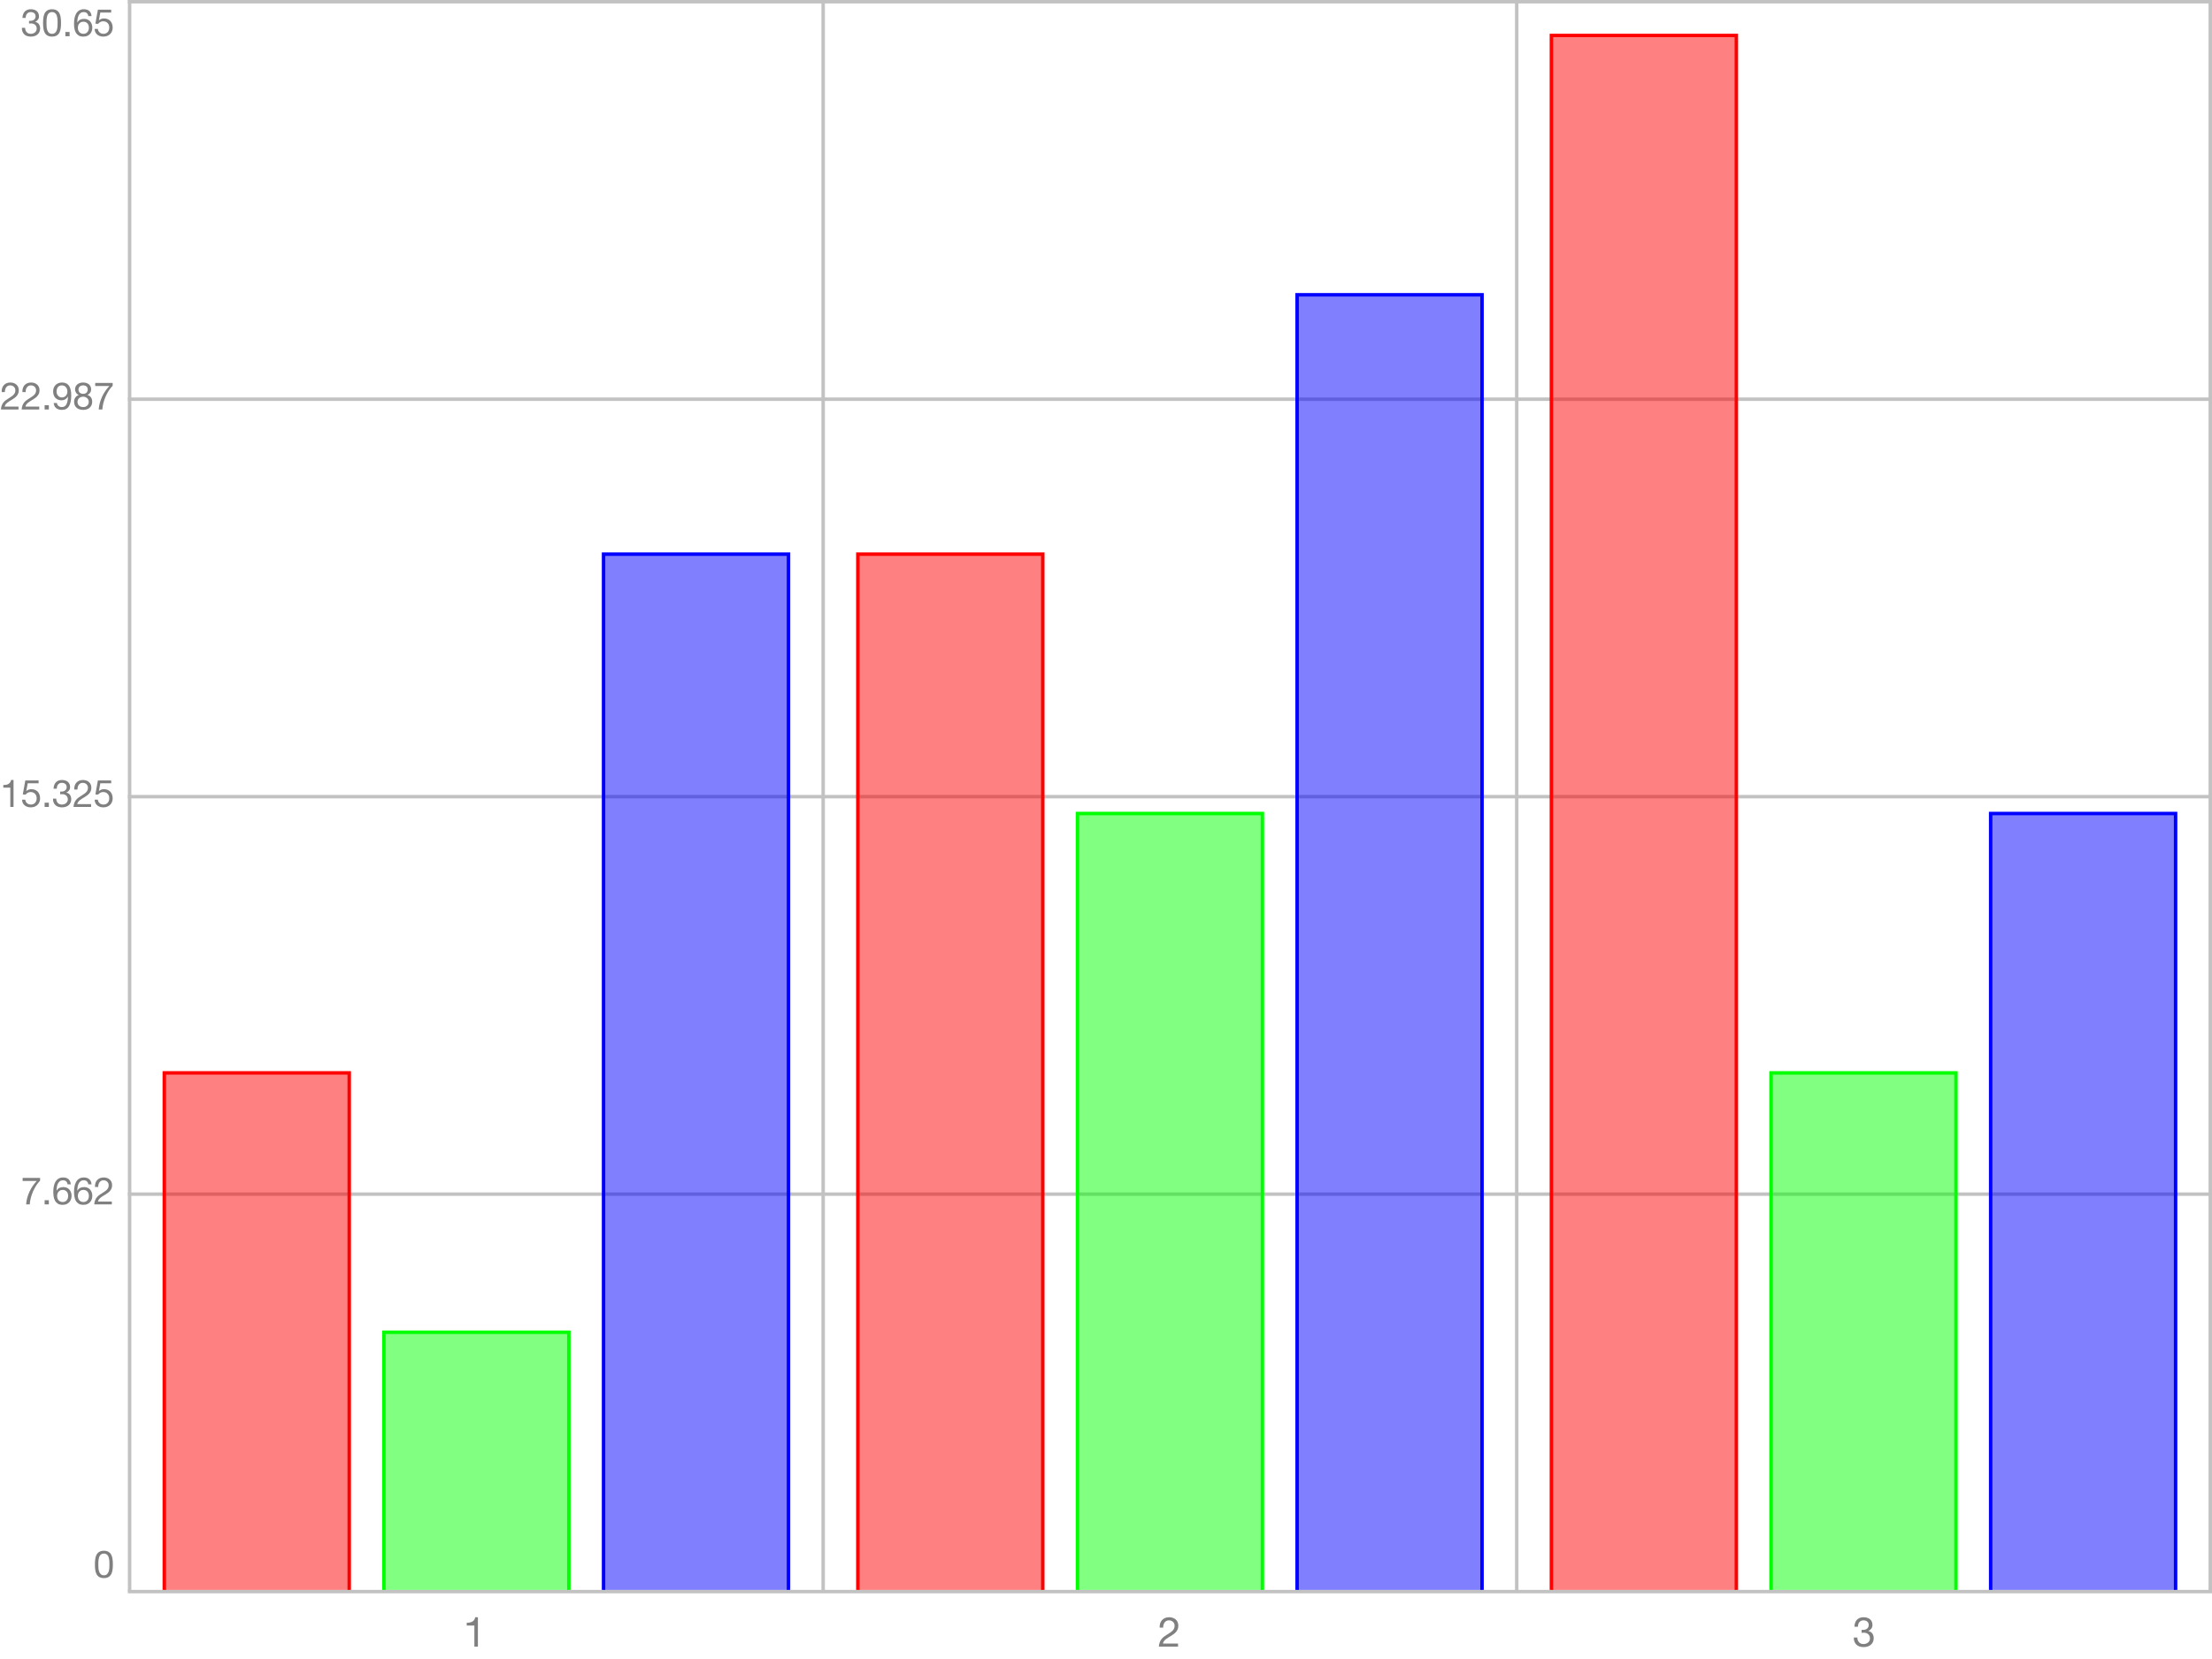
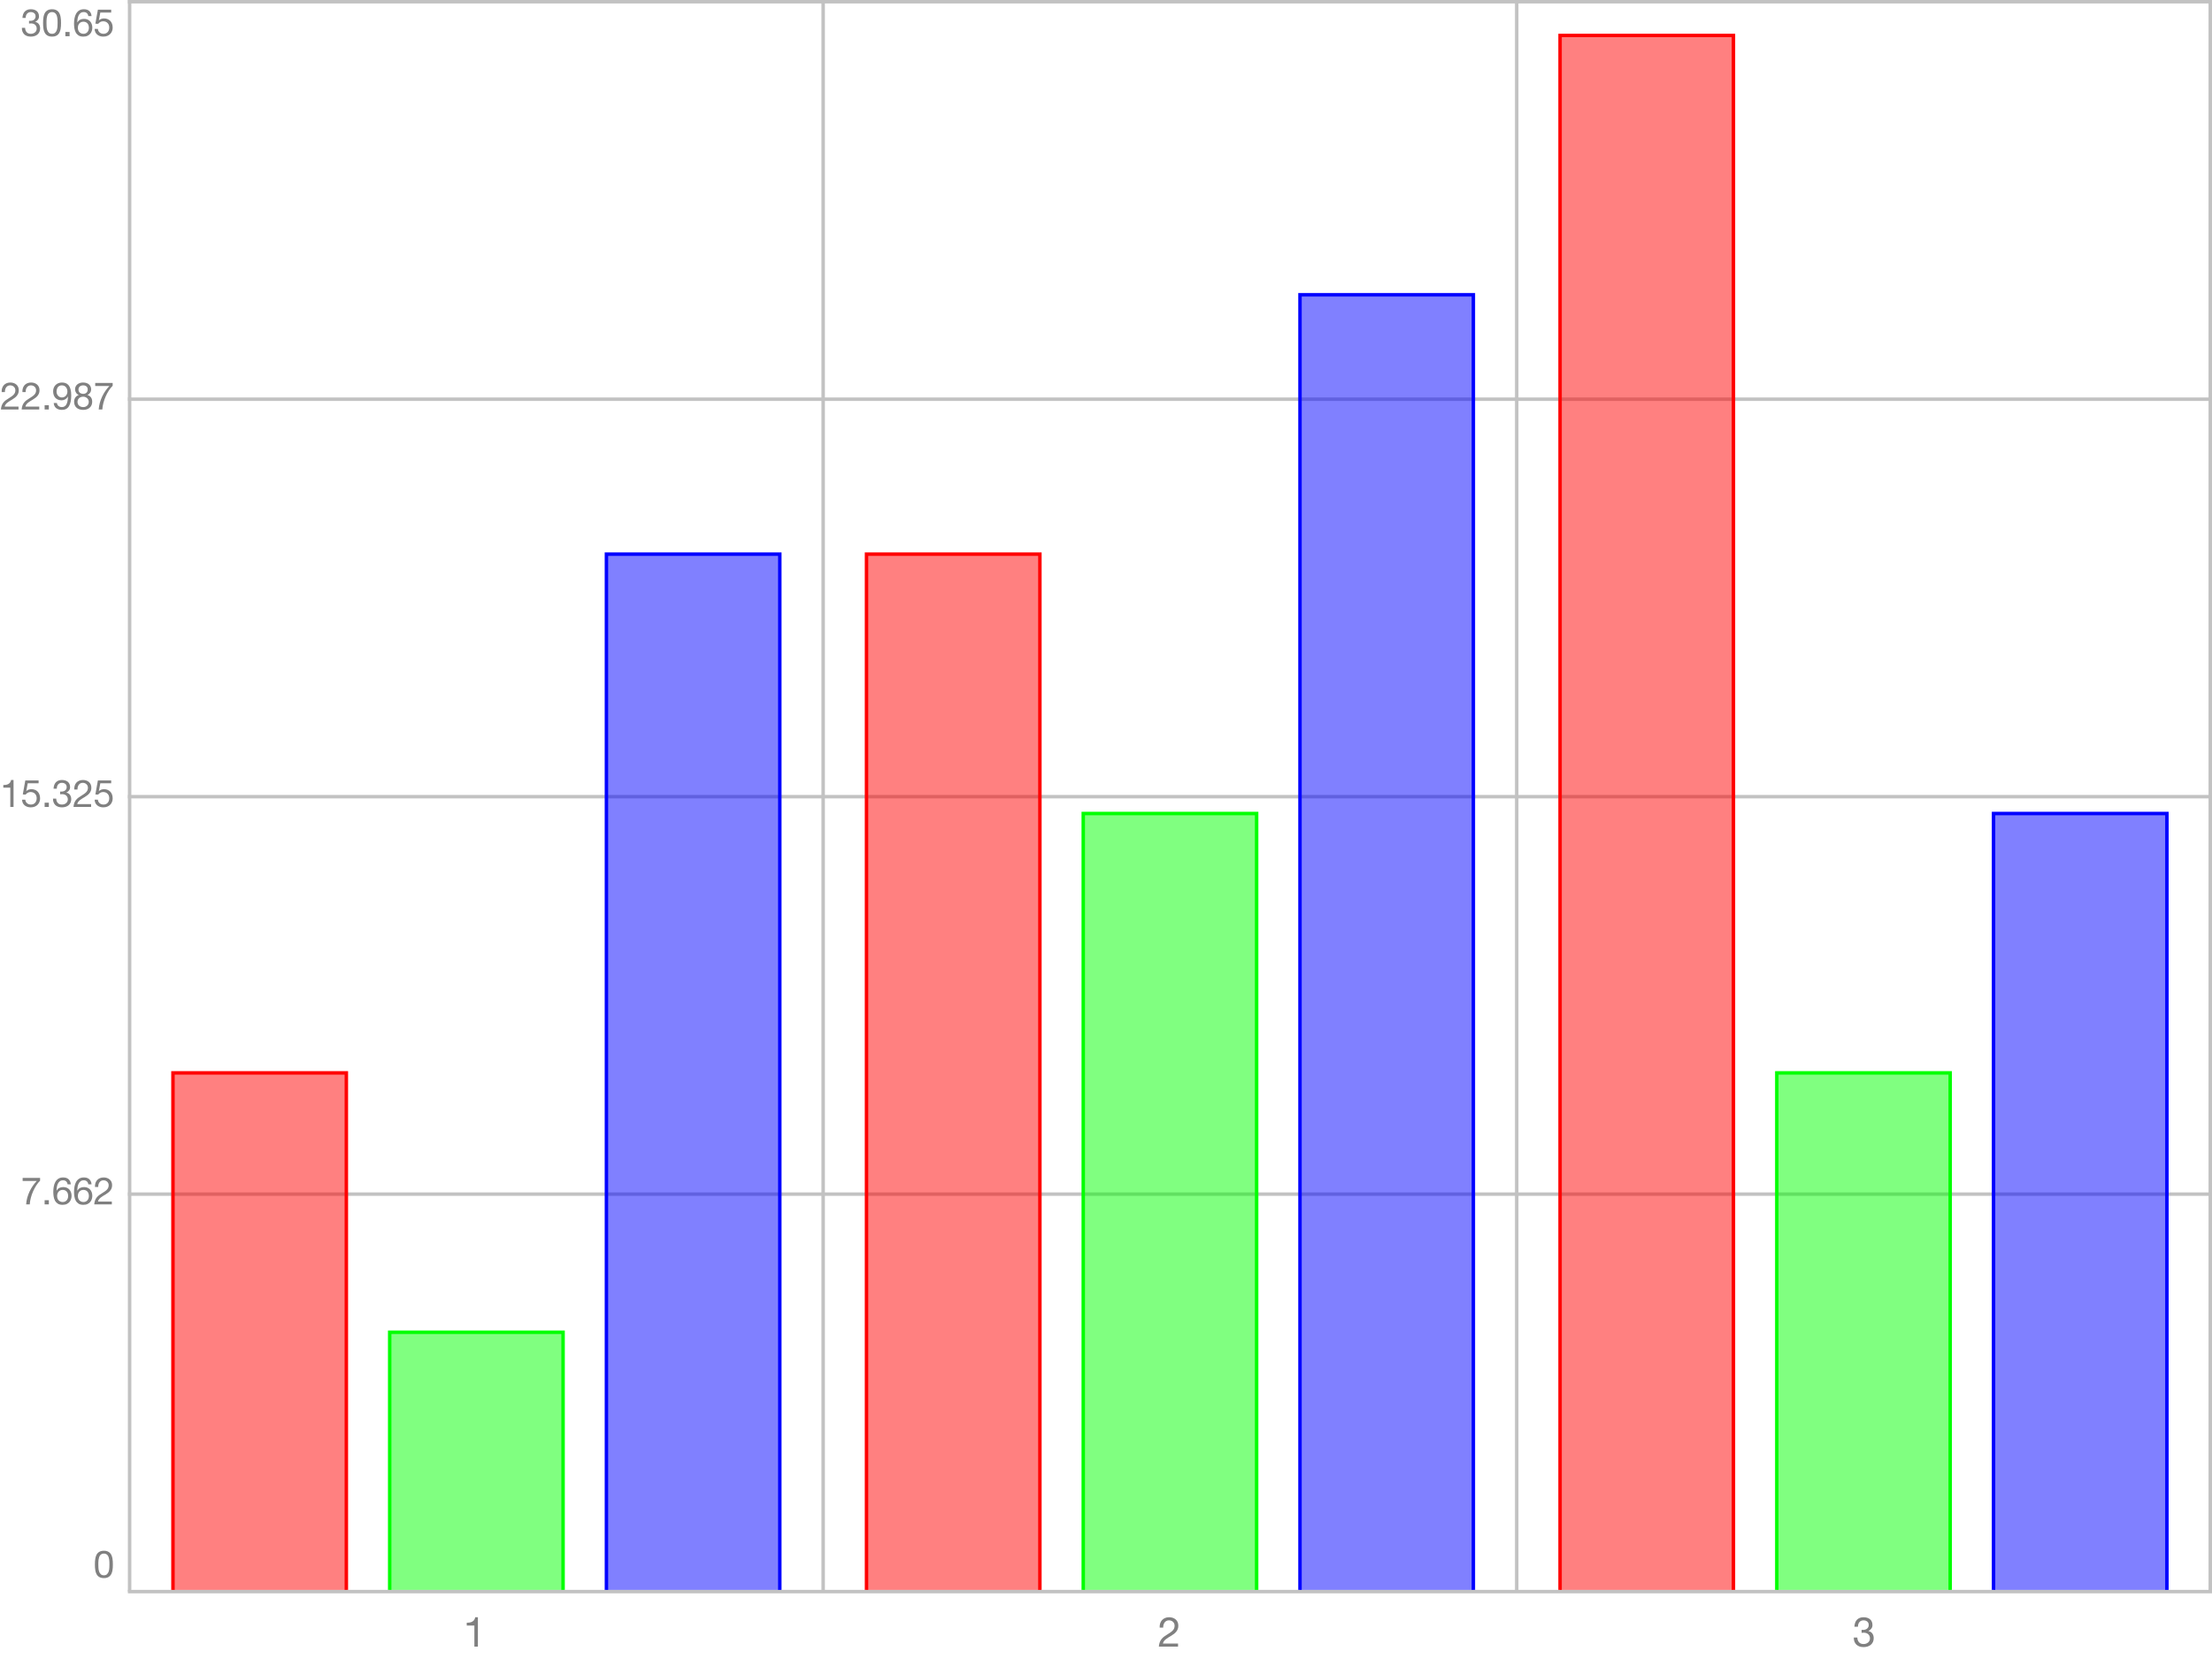
<svg xmlns="http://www.w3.org/2000/svg" color-interpolation="auto" color-rendering="auto" fill="black" fill-opacity="1" font-family="'Dialog'" font-size="12px" font-style="normal" font-weight="normal" height="480" image-rendering="auto" shape-rendering="auto" stroke="black" stroke-dasharray="none" stroke-dashoffset="0" stroke-linecap="square" stroke-linejoin="miter" stroke-miterlimit="10" stroke-opacity="1" stroke-width="1" text-rendering="auto" width="640">
  <defs id="genericDefs" />
  <g>
    <defs id="defs1">
      <clipPath clipPathUnits="userSpaceOnUse" id="clipPath1">
        <path d="M0 0 L7 0 L7 15 L0 15 L0 0 Z" />
      </clipPath>
      <clipPath clipPathUnits="userSpaceOnUse" id="clipPath2">
        <path d="M0 0 L33 0 L33 14 L0 14 L0 0 Z" />
      </clipPath>
      <clipPath clipPathUnits="userSpaceOnUse" id="clipPath3">
        <path d="M38 1 L639 1 L639 460 L38 460 L38 1 Z" />
      </clipPath>
    </defs>
    <g color-interpolation="linearRGB" color-rendering="optimizeQuality" fill="rgb(194,194,194)" image-rendering="optimizeQuality" stroke="rgb(194,194,194)">
      <line fill="none" x1="37.5" x2="639.5" y1="0.5" y2="0.5" />
      <line fill="none" x1="37.5" x2="639.5" y1="115.5" y2="115.5" />
      <line fill="none" x1="37.5" x2="639.5" y1="230.5" y2="230.5" />
      <line fill="none" x1="37.5" x2="639.5" y1="345.5" y2="345.5" />
      <line fill="none" x1="37.5" x2="639.5" y1="460.5" y2="460.5" />
      <line fill="none" x1="37.5" x2="37.5" y1="0.5" y2="460" />
      <line fill="none" x1="238.167" x2="238.167" y1="0.5" y2="460" />
      <line fill="none" x1="438.833" x2="438.833" y1="0.5" y2="460" />
      <line fill="none" x1="639.5" x2="639.5" y1="0.5" y2="460" />
    </g>
    <g color-interpolation="linearRGB" color-rendering="optimizeQuality" fill="gray" font-family="'Helvetica Neue'" image-rendering="optimizeQuality" stroke="gray" transform="translate(134,465)">
      <path clip-path="url(#clipPath1)" d="M4.272 11.424 L4.272 2.916 L3.492 2.916 Q3.408 3.396 3.18 3.708 Q2.952 4.02 2.622 4.2 Q2.292 4.38 1.884 4.446 Q1.476 4.512 1.044 4.512 L1.044 5.328 L3.252 5.328 L3.252 11.424 Z" stroke="none" />
    </g>
    <g color-interpolation="linearRGB" color-rendering="optimizeQuality" fill="gray" font-family="'Helvetica Neue'" image-rendering="optimizeQuality" stroke="gray" transform="translate(335,465)">
      <path clip-path="url(#clipPath1)" d="M0.528 5.928 L1.548 5.928 Q1.536 5.544 1.626 5.166 Q1.716 4.788 1.92 4.488 Q2.124 4.188 2.442 4.002 Q2.76 3.816 3.204 3.816 Q3.54 3.816 3.84 3.924 Q4.14 4.032 4.362 4.236 Q4.584 4.44 4.716 4.722 Q4.848 5.004 4.848 5.352 Q4.848 5.796 4.71 6.132 Q4.572 6.468 4.302 6.756 Q4.032 7.044 3.624 7.326 Q3.216 7.608 2.676 7.944 Q2.232 8.208 1.824 8.508 Q1.416 8.808 1.092 9.204 Q0.768 9.6 0.558 10.134 Q0.348 10.668 0.288 11.424 L5.844 11.424 L5.844 10.524 L1.476 10.524 Q1.548 10.128 1.782 9.822 Q2.016 9.516 2.346 9.252 Q2.676 8.988 3.072 8.754 Q3.468 8.52 3.864 8.28 Q4.26 8.028 4.632 7.752 Q5.004 7.476 5.292 7.134 Q5.58 6.792 5.754 6.36 Q5.928 5.928 5.928 5.364 Q5.928 4.764 5.718 4.308 Q5.508 3.852 5.148 3.546 Q4.788 3.24 4.302 3.078 Q3.816 2.916 3.264 2.916 Q2.592 2.916 2.064 3.144 Q1.536 3.372 1.182 3.774 Q0.828 4.176 0.66 4.728 Q0.492 5.28 0.528 5.928 Z" stroke="none" />
    </g>
    <g color-interpolation="linearRGB" color-rendering="optimizeQuality" fill="gray" font-family="'Helvetica Neue'" image-rendering="optimizeQuality" stroke="gray" transform="translate(536,465)">
      <path clip-path="url(#clipPath1)" d="M2.616 6.564 L2.616 7.428 Q2.904 7.392 3.228 7.392 Q3.612 7.392 3.942 7.494 Q4.272 7.596 4.512 7.806 Q4.752 8.016 4.896 8.322 Q5.04 8.628 5.04 9.024 Q5.04 9.408 4.89 9.714 Q4.74 10.02 4.488 10.23 Q4.236 10.44 3.9 10.554 Q3.564 10.668 3.192 10.668 Q2.316 10.668 1.86 10.146 Q1.404 9.624 1.38 8.796 L0.36 8.796 Q0.348 9.456 0.546 9.972 Q0.744 10.488 1.116 10.842 Q1.488 11.196 2.016 11.376 Q2.544 11.556 3.192 11.556 Q3.792 11.556 4.326 11.394 Q4.86 11.232 5.256 10.908 Q5.652 10.584 5.886 10.098 Q6.12 9.612 6.12 8.976 Q6.12 8.208 5.742 7.644 Q5.364 7.08 4.584 6.912 L4.584 6.888 Q5.088 6.66 5.424 6.216 Q5.76 5.772 5.76 5.196 Q5.76 4.608 5.562 4.176 Q5.364 3.744 5.016 3.468 Q4.668 3.192 4.194 3.054 Q3.72 2.916 3.168 2.916 Q2.532 2.916 2.046 3.12 Q1.56 3.324 1.236 3.684 Q0.912 4.044 0.738 4.548 Q0.564 5.052 0.54 5.664 L1.56 5.664 Q1.56 5.292 1.656 4.956 Q1.752 4.62 1.95 4.368 Q2.148 4.116 2.454 3.966 Q2.76 3.816 3.168 3.816 Q3.816 3.816 4.248 4.158 Q4.68 4.5 4.68 5.184 Q4.68 5.52 4.548 5.784 Q4.416 6.048 4.194 6.222 Q3.972 6.396 3.678 6.486 Q3.384 6.576 3.06 6.576 L2.844 6.576 Q2.784 6.576 2.724 6.576 Q2.676 6.576 2.616 6.564 Z" stroke="none" />
    </g>
    <g color-interpolation="linearRGB" color-rendering="optimizeQuality" fill="gray" font-family="'Helvetica Neue'" font-size="11px" image-rendering="optimizeQuality" stroke="gray" transform="translate(0,446)">
      <path clip-path="url(#clipPath2)" d="M28.452 6.633 Q28.452 6.347 28.457 6 Q28.463 5.654 28.512 5.308 Q28.562 4.961 28.655 4.631 Q28.749 4.301 28.93 4.053 Q29.112 3.806 29.387 3.652 Q29.662 3.498 30.058 3.498 Q30.454 3.498 30.729 3.652 Q31.004 3.806 31.186 4.053 Q31.367 4.301 31.46 4.631 Q31.554 4.961 31.604 5.308 Q31.653 5.654 31.659 6 Q31.664 6.347 31.664 6.633 Q31.664 7.073 31.637 7.617 Q31.609 8.162 31.46 8.64 Q31.312 9.119 30.982 9.449 Q30.652 9.779 30.058 9.779 Q29.464 9.779 29.134 9.449 Q28.804 9.119 28.655 8.64 Q28.507 8.162 28.48 7.617 Q28.452 7.073 28.452 6.633 ZM27.462 6.644 Q27.462 7.073 27.484 7.535 Q27.506 7.997 27.594 8.437 Q27.682 8.877 27.847 9.268 Q28.012 9.658 28.298 9.955 Q28.584 10.252 29.018 10.422 Q29.453 10.593 30.058 10.593 Q30.674 10.593 31.103 10.422 Q31.532 10.252 31.818 9.955 Q32.104 9.658 32.269 9.268 Q32.434 8.877 32.522 8.437 Q32.61 7.997 32.632 7.535 Q32.654 7.073 32.654 6.644 Q32.654 6.215 32.632 5.753 Q32.61 5.291 32.522 4.851 Q32.434 4.411 32.269 4.015 Q32.104 3.619 31.818 3.322 Q31.532 3.025 31.098 2.849 Q30.663 2.673 30.058 2.673 Q29.453 2.673 29.018 2.849 Q28.584 3.025 28.298 3.322 Q28.012 3.619 27.847 4.015 Q27.682 4.411 27.594 4.851 Q27.506 5.291 27.484 5.753 Q27.462 6.215 27.462 6.644 Z" stroke="none" />
    </g>
    <g color-interpolation="linearRGB" color-rendering="optimizeQuality" fill="gray" font-family="'Helvetica Neue'" font-size="11px" image-rendering="optimizeQuality" stroke="gray" transform="translate(0,338)">
      <path clip-path="url(#clipPath2)" d="M11.599 3.608 L11.599 2.805 L6.55 2.805 L6.55 3.685 L10.642 3.685 Q10.026 4.334 9.492 5.104 Q8.959 5.874 8.552 6.737 Q8.145 7.601 7.886 8.541 Q7.628 9.482 7.562 10.472 L8.607 10.472 Q8.662 9.559 8.915 8.591 Q9.168 7.623 9.569 6.71 Q9.971 5.797 10.488 4.994 Q11.005 4.191 11.599 3.608 ZM12.913 9.251 L12.913 10.472 L14.134 10.472 L14.134 9.251 ZM19.554 4.664 L20.489 4.664 Q20.401 3.696 19.829 3.184 Q19.257 2.673 18.289 2.673 Q17.453 2.673 16.903 3.025 Q16.353 3.377 16.023 3.96 Q15.693 4.543 15.556 5.296 Q15.418 6.05 15.418 6.853 Q15.418 7.469 15.511 8.129 Q15.605 8.789 15.891 9.339 Q16.177 9.889 16.705 10.241 Q17.233 10.593 18.102 10.593 Q18.839 10.593 19.34 10.345 Q19.84 10.098 20.142 9.719 Q20.445 9.339 20.577 8.877 Q20.709 8.415 20.709 7.986 Q20.709 7.447 20.544 6.985 Q20.379 6.523 20.076 6.182 Q19.774 5.841 19.328 5.649 Q18.883 5.456 18.322 5.456 Q17.684 5.456 17.195 5.698 Q16.705 5.94 16.375 6.479 L16.353 6.457 Q16.364 6.006 16.441 5.489 Q16.518 4.972 16.721 4.527 Q16.925 4.081 17.288 3.789 Q17.651 3.498 18.245 3.498 Q18.806 3.498 19.147 3.817 Q19.488 4.136 19.554 4.664 ZM18.146 6.281 Q18.542 6.281 18.839 6.424 Q19.136 6.567 19.334 6.803 Q19.532 7.04 19.625 7.364 Q19.719 7.689 19.719 8.052 Q19.719 8.393 19.614 8.707 Q19.51 9.02 19.312 9.262 Q19.114 9.504 18.823 9.642 Q18.531 9.779 18.146 9.779 Q17.761 9.779 17.459 9.642 Q17.156 9.504 16.953 9.273 Q16.749 9.042 16.639 8.723 Q16.529 8.404 16.529 8.041 Q16.529 7.678 16.634 7.354 Q16.738 7.029 16.947 6.793 Q17.156 6.556 17.453 6.418 Q17.75 6.281 18.146 6.281 ZM25.554 4.664 L26.489 4.664 Q26.401 3.696 25.829 3.184 Q25.257 2.673 24.289 2.673 Q23.453 2.673 22.903 3.025 Q22.353 3.377 22.023 3.96 Q21.693 4.543 21.555 5.296 Q21.418 6.05 21.418 6.853 Q21.418 7.469 21.512 8.129 Q21.605 8.789 21.891 9.339 Q22.177 9.889 22.705 10.241 Q23.233 10.593 24.102 10.593 Q24.839 10.593 25.34 10.345 Q25.84 10.098 26.142 9.719 Q26.445 9.339 26.577 8.877 Q26.709 8.415 26.709 7.986 Q26.709 7.447 26.544 6.985 Q26.379 6.523 26.076 6.182 Q25.774 5.841 25.328 5.649 Q24.883 5.456 24.322 5.456 Q23.684 5.456 23.195 5.698 Q22.705 5.94 22.375 6.479 L22.353 6.457 Q22.364 6.006 22.441 5.489 Q22.518 4.972 22.721 4.527 Q22.925 4.081 23.288 3.789 Q23.651 3.498 24.245 3.498 Q24.806 3.498 25.147 3.817 Q25.488 4.136 25.554 4.664 ZM24.146 6.281 Q24.542 6.281 24.839 6.424 Q25.136 6.567 25.334 6.803 Q25.532 7.04 25.625 7.364 Q25.719 7.689 25.719 8.052 Q25.719 8.393 25.614 8.707 Q25.51 9.02 25.312 9.262 Q25.114 9.504 24.823 9.642 Q24.531 9.779 24.146 9.779 Q23.761 9.779 23.459 9.642 Q23.156 9.504 22.953 9.273 Q22.749 9.042 22.639 8.723 Q22.529 8.404 22.529 8.041 Q22.529 7.678 22.634 7.354 Q22.738 7.029 22.947 6.793 Q23.156 6.556 23.453 6.418 Q23.75 6.281 24.146 6.281 ZM27.484 5.434 L28.419 5.434 Q28.408 5.082 28.491 4.736 Q28.573 4.389 28.76 4.114 Q28.947 3.839 29.238 3.668 Q29.53 3.498 29.937 3.498 Q30.245 3.498 30.52 3.597 Q30.795 3.696 30.998 3.883 Q31.202 4.07 31.323 4.329 Q31.444 4.587 31.444 4.906 Q31.444 5.313 31.317 5.621 Q31.191 5.929 30.944 6.193 Q30.696 6.457 30.322 6.715 Q29.948 6.974 29.453 7.282 Q29.046 7.524 28.672 7.799 Q28.298 8.074 28.001 8.437 Q27.704 8.8 27.512 9.29 Q27.319 9.779 27.264 10.472 L32.357 10.472 L32.357 9.647 L28.353 9.647 Q28.419 9.284 28.634 9.004 Q28.848 8.723 29.151 8.481 Q29.453 8.239 29.816 8.024 Q30.179 7.81 30.542 7.59 Q30.905 7.359 31.246 7.106 Q31.587 6.853 31.851 6.54 Q32.115 6.226 32.275 5.83 Q32.434 5.434 32.434 4.917 Q32.434 4.367 32.242 3.949 Q32.049 3.531 31.719 3.251 Q31.389 2.97 30.944 2.821 Q30.498 2.673 29.992 2.673 Q29.376 2.673 28.892 2.882 Q28.408 3.091 28.084 3.459 Q27.759 3.828 27.605 4.334 Q27.451 4.84 27.484 5.434 Z" stroke="none" />
    </g>
    <g color-interpolation="linearRGB" color-rendering="optimizeQuality" fill="gray" font-family="'Helvetica Neue'" font-size="11px" image-rendering="optimizeQuality" stroke="gray" transform="translate(0,223)">
      <path clip-path="url(#clipPath2)" d="M3.916 10.472 L3.916 2.673 L3.201 2.673 Q3.124 3.113 2.915 3.399 Q2.706 3.685 2.404 3.85 Q2.101 4.015 1.727 4.075 Q1.353 4.136 0.957 4.136 L0.957 4.884 L2.981 4.884 L2.981 10.472 ZM11.17 3.63 L11.17 2.805 L7.32 2.805 L6.594 6.853 L7.397 6.897 Q7.672 6.567 8.03 6.364 Q8.387 6.16 8.849 6.16 Q9.245 6.16 9.569 6.292 Q9.894 6.424 10.125 6.66 Q10.356 6.897 10.482 7.221 Q10.609 7.546 10.609 7.931 Q10.609 8.393 10.477 8.739 Q10.345 9.086 10.12 9.317 Q9.894 9.548 9.591 9.664 Q9.289 9.779 8.959 9.779 Q8.607 9.779 8.316 9.675 Q8.024 9.57 7.809 9.377 Q7.595 9.185 7.468 8.927 Q7.342 8.668 7.32 8.371 L6.385 8.371 Q6.396 8.899 6.594 9.317 Q6.792 9.735 7.133 10.015 Q7.474 10.296 7.92 10.444 Q8.365 10.593 8.871 10.593 Q9.553 10.593 10.065 10.379 Q10.576 10.164 10.917 9.801 Q11.258 9.438 11.428 8.97 Q11.599 8.503 11.599 8.008 Q11.599 7.337 11.401 6.837 Q11.203 6.336 10.862 6 Q10.521 5.665 10.059 5.5 Q9.597 5.335 9.08 5.335 Q8.684 5.335 8.283 5.473 Q7.881 5.61 7.628 5.896 L7.606 5.874 L8.024 3.63 ZM12.913 9.251 L12.913 10.472 L14.134 10.472 L14.134 9.251 ZM17.398 6.017 L17.398 6.809 Q17.662 6.776 17.959 6.776 Q18.311 6.776 18.613 6.87 Q18.916 6.963 19.136 7.155 Q19.356 7.348 19.488 7.628 Q19.62 7.909 19.62 8.272 Q19.62 8.624 19.483 8.905 Q19.345 9.185 19.114 9.377 Q18.883 9.57 18.575 9.675 Q18.267 9.779 17.926 9.779 Q17.123 9.779 16.705 9.3 Q16.287 8.822 16.265 8.063 L15.33 8.063 Q15.319 8.668 15.501 9.141 Q15.682 9.614 16.023 9.938 Q16.364 10.263 16.848 10.428 Q17.332 10.593 17.926 10.593 Q18.476 10.593 18.965 10.444 Q19.455 10.296 19.818 9.999 Q20.181 9.702 20.395 9.257 Q20.61 8.811 20.61 8.228 Q20.61 7.524 20.264 7.007 Q19.917 6.49 19.202 6.336 L19.202 6.314 Q19.664 6.105 19.972 5.698 Q20.28 5.291 20.28 4.763 Q20.28 4.224 20.099 3.828 Q19.917 3.432 19.598 3.179 Q19.279 2.926 18.845 2.8 Q18.41 2.673 17.904 2.673 Q17.321 2.673 16.875 2.86 Q16.43 3.047 16.133 3.377 Q15.836 3.707 15.677 4.169 Q15.517 4.631 15.495 5.192 L16.43 5.192 Q16.43 4.851 16.518 4.543 Q16.606 4.235 16.788 4.004 Q16.969 3.773 17.25 3.635 Q17.53 3.498 17.904 3.498 Q18.498 3.498 18.894 3.812 Q19.29 4.125 19.29 4.752 Q19.29 5.06 19.169 5.302 Q19.048 5.544 18.845 5.704 Q18.641 5.863 18.372 5.946 Q18.102 6.028 17.805 6.028 L17.607 6.028 Q17.552 6.028 17.497 6.028 Q17.453 6.028 17.398 6.017 ZM21.484 5.434 L22.419 5.434 Q22.408 5.082 22.491 4.736 Q22.573 4.389 22.76 4.114 Q22.947 3.839 23.238 3.668 Q23.53 3.498 23.937 3.498 Q24.245 3.498 24.52 3.597 Q24.795 3.696 24.998 3.883 Q25.202 4.07 25.323 4.329 Q25.444 4.587 25.444 4.906 Q25.444 5.313 25.317 5.621 Q25.191 5.929 24.944 6.193 Q24.696 6.457 24.322 6.715 Q23.948 6.974 23.453 7.282 Q23.046 7.524 22.672 7.799 Q22.298 8.074 22.001 8.437 Q21.704 8.8 21.512 9.29 Q21.319 9.779 21.264 10.472 L26.357 10.472 L26.357 9.647 L22.353 9.647 Q22.419 9.284 22.634 9.004 Q22.848 8.723 23.151 8.481 Q23.453 8.239 23.816 8.024 Q24.179 7.81 24.542 7.59 Q24.905 7.359 25.246 7.106 Q25.587 6.853 25.851 6.54 Q26.115 6.226 26.274 5.83 Q26.434 5.434 26.434 4.917 Q26.434 4.367 26.241 3.949 Q26.049 3.531 25.719 3.251 Q25.389 2.97 24.944 2.821 Q24.498 2.673 23.992 2.673 Q23.376 2.673 22.892 2.882 Q22.408 3.091 22.084 3.459 Q21.759 3.828 21.605 4.334 Q21.451 4.84 21.484 5.434 ZM32.17 3.63 L32.17 2.805 L28.32 2.805 L27.594 6.853 L28.397 6.897 Q28.672 6.567 29.029 6.364 Q29.387 6.16 29.849 6.16 Q30.245 6.16 30.57 6.292 Q30.894 6.424 31.125 6.66 Q31.356 6.897 31.483 7.221 Q31.609 7.546 31.609 7.931 Q31.609 8.393 31.477 8.739 Q31.345 9.086 31.119 9.317 Q30.894 9.548 30.591 9.664 Q30.289 9.779 29.959 9.779 Q29.607 9.779 29.316 9.675 Q29.024 9.57 28.809 9.377 Q28.595 9.185 28.468 8.927 Q28.342 8.668 28.32 8.371 L27.385 8.371 Q27.396 8.899 27.594 9.317 Q27.792 9.735 28.133 10.015 Q28.474 10.296 28.919 10.444 Q29.365 10.593 29.871 10.593 Q30.553 10.593 31.064 10.379 Q31.576 10.164 31.917 9.801 Q32.258 9.438 32.428 8.97 Q32.599 8.503 32.599 8.008 Q32.599 7.337 32.401 6.837 Q32.203 6.336 31.862 6 Q31.521 5.665 31.059 5.5 Q30.597 5.335 30.08 5.335 Q29.684 5.335 29.282 5.473 Q28.881 5.61 28.628 5.896 L28.606 5.874 L29.024 3.63 Z" stroke="none" />
    </g>
    <g color-interpolation="linearRGB" color-rendering="optimizeQuality" fill="gray" font-family="'Helvetica Neue'" font-size="11px" image-rendering="optimizeQuality" stroke="gray" transform="translate(0,108)">
      <path clip-path="url(#clipPath2)" d="M0.484 5.434 L1.419 5.434 Q1.408 5.082 1.49 4.736 Q1.573 4.389 1.76 4.114 Q1.947 3.839 2.239 3.668 Q2.53 3.498 2.937 3.498 Q3.245 3.498 3.52 3.597 Q3.795 3.696 3.998 3.883 Q4.202 4.07 4.323 4.329 Q4.444 4.587 4.444 4.906 Q4.444 5.313 4.317 5.621 Q4.191 5.929 3.943 6.193 Q3.696 6.457 3.322 6.715 Q2.948 6.974 2.453 7.282 Q2.046 7.524 1.672 7.799 Q1.298 8.074 1.001 8.437 Q0.704 8.8 0.511 9.29 Q0.319 9.779 0.264 10.472 L5.357 10.472 L5.357 9.647 L1.353 9.647 Q1.419 9.284 1.633 9.004 Q1.848 8.723 2.151 8.481 Q2.453 8.239 2.816 8.024 Q3.179 7.81 3.542 7.59 Q3.905 7.359 4.246 7.106 Q4.587 6.853 4.851 6.54 Q5.115 6.226 5.274 5.83 Q5.434 5.434 5.434 4.917 Q5.434 4.367 5.242 3.949 Q5.049 3.531 4.719 3.251 Q4.389 2.97 3.943 2.821 Q3.498 2.673 2.992 2.673 Q2.376 2.673 1.892 2.882 Q1.408 3.091 1.083 3.459 Q0.759 3.828 0.605 4.334 Q0.451 4.84 0.484 5.434 ZM6.484 5.434 L7.419 5.434 Q7.408 5.082 7.49 4.736 Q7.573 4.389 7.76 4.114 Q7.947 3.839 8.239 3.668 Q8.53 3.498 8.937 3.498 Q9.245 3.498 9.52 3.597 Q9.795 3.696 9.998 3.883 Q10.202 4.07 10.323 4.329 Q10.444 4.587 10.444 4.906 Q10.444 5.313 10.318 5.621 Q10.191 5.929 9.944 6.193 Q9.696 6.457 9.322 6.715 Q8.948 6.974 8.453 7.282 Q8.046 7.524 7.672 7.799 Q7.298 8.074 7.001 8.437 Q6.704 8.8 6.511 9.29 Q6.319 9.779 6.264 10.472 L11.357 10.472 L11.357 9.647 L7.353 9.647 Q7.419 9.284 7.633 9.004 Q7.848 8.723 8.15 8.481 Q8.453 8.239 8.816 8.024 Q9.179 7.81 9.542 7.59 Q9.905 7.359 10.246 7.106 Q10.587 6.853 10.851 6.54 Q11.115 6.226 11.274 5.83 Q11.434 5.434 11.434 4.917 Q11.434 4.367 11.242 3.949 Q11.049 3.531 10.719 3.251 Q10.389 2.97 9.944 2.821 Q9.498 2.673 8.992 2.673 Q8.376 2.673 7.892 2.882 Q7.408 3.091 7.083 3.459 Q6.759 3.828 6.605 4.334 Q6.451 4.84 6.484 5.434 ZM12.913 9.251 L12.913 10.472 L14.134 10.472 L14.134 9.251 ZM16.474 8.591 L15.539 8.591 Q15.627 9.603 16.276 10.098 Q16.925 10.593 17.904 10.593 Q19.323 10.593 19.966 9.509 Q20.61 8.426 20.61 6.402 Q20.61 5.291 20.395 4.571 Q20.181 3.85 19.818 3.432 Q19.455 3.014 18.971 2.844 Q18.487 2.673 17.937 2.673 Q17.376 2.673 16.903 2.86 Q16.43 3.047 16.089 3.382 Q15.748 3.718 15.561 4.186 Q15.374 4.653 15.374 5.214 Q15.374 5.786 15.534 6.27 Q15.693 6.754 16.006 7.095 Q16.32 7.436 16.782 7.628 Q17.244 7.821 17.838 7.821 Q18.41 7.821 18.894 7.529 Q19.378 7.238 19.642 6.743 L19.664 6.765 Q19.62 8.294 19.191 9.037 Q18.762 9.779 17.904 9.779 Q17.343 9.779 16.936 9.471 Q16.529 9.163 16.474 8.591 ZM19.499 5.28 Q19.499 5.621 19.389 5.934 Q19.279 6.248 19.07 6.484 Q18.861 6.721 18.564 6.859 Q18.267 6.996 17.904 6.996 Q17.563 6.996 17.282 6.859 Q17.002 6.721 16.799 6.49 Q16.595 6.259 16.48 5.962 Q16.364 5.665 16.364 5.346 Q16.364 4.983 16.447 4.653 Q16.529 4.323 16.71 4.064 Q16.892 3.806 17.183 3.652 Q17.475 3.498 17.893 3.498 Q18.289 3.498 18.586 3.641 Q18.883 3.784 19.087 4.032 Q19.29 4.279 19.395 4.598 Q19.499 4.917 19.499 5.28 ZM22.705 4.697 Q22.705 4.4 22.815 4.18 Q22.925 3.96 23.107 3.806 Q23.288 3.652 23.541 3.575 Q23.794 3.498 24.069 3.498 Q24.641 3.498 25.009 3.8 Q25.378 4.103 25.378 4.697 Q25.378 5.291 25.015 5.621 Q24.652 5.951 24.091 5.951 Q23.805 5.951 23.552 5.874 Q23.299 5.797 23.112 5.643 Q22.925 5.489 22.815 5.253 Q22.705 5.016 22.705 4.697 ZM21.715 4.664 Q21.715 5.192 22.012 5.638 Q22.309 6.083 22.804 6.281 Q22.144 6.512 21.792 7.024 Q21.44 7.535 21.44 8.228 Q21.44 8.822 21.643 9.268 Q21.847 9.713 22.204 10.01 Q22.562 10.307 23.046 10.45 Q23.53 10.593 24.091 10.593 Q24.63 10.593 25.103 10.439 Q25.576 10.285 25.922 9.982 Q26.269 9.68 26.473 9.24 Q26.676 8.8 26.676 8.228 Q26.676 7.502 26.335 7.002 Q25.994 6.501 25.29 6.281 Q25.785 6.061 26.076 5.627 Q26.368 5.192 26.368 4.664 Q26.368 4.29 26.236 3.933 Q26.104 3.575 25.823 3.295 Q25.543 3.014 25.092 2.844 Q24.641 2.673 24.003 2.673 Q23.552 2.673 23.14 2.805 Q22.727 2.937 22.408 3.19 Q22.089 3.443 21.902 3.812 Q21.715 4.18 21.715 4.664 ZM22.43 8.272 Q22.43 7.931 22.556 7.656 Q22.683 7.381 22.909 7.183 Q23.134 6.985 23.436 6.88 Q23.739 6.776 24.08 6.776 Q24.41 6.776 24.701 6.891 Q24.993 7.007 25.213 7.205 Q25.433 7.403 25.559 7.673 Q25.686 7.942 25.686 8.261 Q25.686 8.591 25.57 8.866 Q25.455 9.141 25.241 9.345 Q25.026 9.548 24.735 9.664 Q24.443 9.779 24.091 9.779 Q23.365 9.779 22.898 9.377 Q22.43 8.976 22.43 8.272 ZM32.599 3.608 L32.599 2.805 L27.55 2.805 L27.55 3.685 L31.642 3.685 Q31.026 4.334 30.492 5.104 Q29.959 5.874 29.552 6.737 Q29.145 7.601 28.887 8.541 Q28.628 9.482 28.562 10.472 L29.607 10.472 Q29.662 9.559 29.915 8.591 Q30.168 7.623 30.57 6.71 Q30.971 5.797 31.488 4.994 Q32.005 4.191 32.599 3.608 Z" stroke="none" />
    </g>
    <g color-interpolation="linearRGB" color-rendering="optimizeQuality" fill="gray" font-family="'Helvetica Neue'" font-size="11px" image-rendering="optimizeQuality" stroke="gray">
      <path clip-path="url(#clipPath2)" d="M8.398 6.017 L8.398 6.809 Q8.662 6.776 8.959 6.776 Q9.311 6.776 9.614 6.87 Q9.916 6.963 10.136 7.155 Q10.356 7.348 10.488 7.628 Q10.62 7.909 10.62 8.272 Q10.62 8.624 10.482 8.905 Q10.345 9.185 10.114 9.377 Q9.883 9.57 9.575 9.675 Q9.267 9.779 8.926 9.779 Q8.123 9.779 7.705 9.3 Q7.287 8.822 7.265 8.063 L6.33 8.063 Q6.319 8.668 6.5 9.141 Q6.682 9.614 7.023 9.938 Q7.364 10.263 7.848 10.428 Q8.332 10.593 8.926 10.593 Q9.476 10.593 9.966 10.444 Q10.455 10.296 10.818 9.999 Q11.181 9.702 11.396 9.257 Q11.61 8.811 11.61 8.228 Q11.61 7.524 11.264 7.007 Q10.917 6.49 10.202 6.336 L10.202 6.314 Q10.664 6.105 10.972 5.698 Q11.28 5.291 11.28 4.763 Q11.28 4.224 11.098 3.828 Q10.917 3.432 10.598 3.179 Q10.279 2.926 9.845 2.8 Q9.41 2.673 8.904 2.673 Q8.321 2.673 7.875 2.86 Q7.43 3.047 7.133 3.377 Q6.836 3.707 6.676 4.169 Q6.517 4.631 6.495 5.192 L7.43 5.192 Q7.43 4.851 7.518 4.543 Q7.606 4.235 7.787 4.004 Q7.969 3.773 8.249 3.635 Q8.53 3.498 8.904 3.498 Q9.498 3.498 9.894 3.812 Q10.29 4.125 10.29 4.752 Q10.29 5.06 10.169 5.302 Q10.048 5.544 9.845 5.704 Q9.641 5.863 9.371 5.946 Q9.102 6.028 8.805 6.028 L8.607 6.028 Q8.552 6.028 8.497 6.028 Q8.453 6.028 8.398 6.017 ZM13.452 6.633 Q13.452 6.347 13.457 6 Q13.463 5.654 13.512 5.308 Q13.562 4.961 13.655 4.631 Q13.749 4.301 13.931 4.053 Q14.112 3.806 14.387 3.652 Q14.662 3.498 15.058 3.498 Q15.454 3.498 15.729 3.652 Q16.004 3.806 16.186 4.053 Q16.367 4.301 16.46 4.631 Q16.554 4.961 16.604 5.308 Q16.653 5.654 16.659 6 Q16.664 6.347 16.664 6.633 Q16.664 7.073 16.637 7.617 Q16.609 8.162 16.46 8.64 Q16.312 9.119 15.982 9.449 Q15.652 9.779 15.058 9.779 Q14.464 9.779 14.134 9.449 Q13.804 9.119 13.655 8.64 Q13.507 8.162 13.479 7.617 Q13.452 7.073 13.452 6.633 ZM12.462 6.644 Q12.462 7.073 12.484 7.535 Q12.506 7.997 12.594 8.437 Q12.682 8.877 12.847 9.268 Q13.012 9.658 13.298 9.955 Q13.584 10.252 14.018 10.422 Q14.453 10.593 15.058 10.593 Q15.674 10.593 16.103 10.422 Q16.532 10.252 16.818 9.955 Q17.104 9.658 17.269 9.268 Q17.434 8.877 17.522 8.437 Q17.61 7.997 17.632 7.535 Q17.654 7.073 17.654 6.644 Q17.654 6.215 17.632 5.753 Q17.61 5.291 17.522 4.851 Q17.434 4.411 17.269 4.015 Q17.104 3.619 16.818 3.322 Q16.532 3.025 16.098 2.849 Q15.663 2.673 15.058 2.673 Q14.453 2.673 14.018 2.849 Q13.584 3.025 13.298 3.322 Q13.012 3.619 12.847 4.015 Q12.682 4.411 12.594 4.851 Q12.506 5.291 12.484 5.753 Q12.462 6.215 12.462 6.644 ZM18.913 9.251 L18.913 10.472 L20.134 10.472 L20.134 9.251 ZM25.554 4.664 L26.489 4.664 Q26.401 3.696 25.829 3.184 Q25.257 2.673 24.289 2.673 Q23.453 2.673 22.903 3.025 Q22.353 3.377 22.023 3.96 Q21.693 4.543 21.555 5.296 Q21.418 6.05 21.418 6.853 Q21.418 7.469 21.512 8.129 Q21.605 8.789 21.891 9.339 Q22.177 9.889 22.705 10.241 Q23.233 10.593 24.102 10.593 Q24.839 10.593 25.34 10.345 Q25.84 10.098 26.142 9.719 Q26.445 9.339 26.577 8.877 Q26.709 8.415 26.709 7.986 Q26.709 7.447 26.544 6.985 Q26.379 6.523 26.076 6.182 Q25.774 5.841 25.328 5.649 Q24.883 5.456 24.322 5.456 Q23.684 5.456 23.195 5.698 Q22.705 5.94 22.375 6.479 L22.353 6.457 Q22.364 6.006 22.441 5.489 Q22.518 4.972 22.721 4.527 Q22.925 4.081 23.288 3.789 Q23.651 3.498 24.245 3.498 Q24.806 3.498 25.147 3.817 Q25.488 4.136 25.554 4.664 ZM24.146 6.281 Q24.542 6.281 24.839 6.424 Q25.136 6.567 25.334 6.803 Q25.532 7.04 25.625 7.364 Q25.719 7.689 25.719 8.052 Q25.719 8.393 25.614 8.707 Q25.51 9.02 25.312 9.262 Q25.114 9.504 24.823 9.642 Q24.531 9.779 24.146 9.779 Q23.761 9.779 23.459 9.642 Q23.156 9.504 22.953 9.273 Q22.749 9.042 22.639 8.723 Q22.529 8.404 22.529 8.041 Q22.529 7.678 22.634 7.354 Q22.738 7.029 22.947 6.793 Q23.156 6.556 23.453 6.418 Q23.75 6.281 24.146 6.281 ZM32.17 3.63 L32.17 2.805 L28.32 2.805 L27.594 6.853 L28.397 6.897 Q28.672 6.567 29.029 6.364 Q29.387 6.16 29.849 6.16 Q30.245 6.16 30.57 6.292 Q30.894 6.424 31.125 6.66 Q31.356 6.897 31.483 7.221 Q31.609 7.546 31.609 7.931 Q31.609 8.393 31.477 8.739 Q31.345 9.086 31.119 9.317 Q30.894 9.548 30.591 9.664 Q30.289 9.779 29.959 9.779 Q29.607 9.779 29.316 9.675 Q29.024 9.57 28.809 9.377 Q28.595 9.185 28.468 8.927 Q28.342 8.668 28.32 8.371 L27.385 8.371 Q27.396 8.899 27.594 9.317 Q27.792 9.735 28.133 10.015 Q28.474 10.296 28.919 10.444 Q29.365 10.593 29.871 10.593 Q30.553 10.593 31.064 10.379 Q31.576 10.164 31.917 9.801 Q32.258 9.438 32.428 8.97 Q32.599 8.503 32.599 8.008 Q32.599 7.337 32.401 6.837 Q32.203 6.336 31.862 6 Q31.521 5.665 31.059 5.5 Q30.597 5.335 30.08 5.335 Q29.684 5.335 29.282 5.473 Q28.881 5.61 28.628 5.896 L28.606 5.874 L29.024 3.63 Z" stroke="none" />
    </g>
    <g color-interpolation="linearRGB" color-rendering="optimizeQuality" fill="rgb(255,0,0)" fill-opacity="0.498" image-rendering="optimizeQuality" stroke="rgb(255,0,0)" stroke-opacity="0.498">
-       <rect clip-path="url(#clipPath3)" height="150.082" stroke="none" width="53.511" x="47.533" y="310.418" />
+       <rect clip-path="url(#clipPath3)" height="150.082" stroke="none" width="50.167" x="50.042" y="310.418" />
    </g>
    <g color-interpolation="linearRGB" color-rendering="optimizeQuality" fill="red" image-rendering="optimizeQuality" stroke="red">
-       <rect clip-path="url(#clipPath3)" fill="none" height="150.082" width="53.511" x="47.533" y="310.418" />
+       <rect clip-path="url(#clipPath3)" fill="none" height="150.082" width="50.167" x="50.042" y="310.418" />
    </g>
    <g color-interpolation="linearRGB" color-rendering="optimizeQuality" fill="rgb(0,255,0)" fill-opacity="0.498" image-rendering="optimizeQuality" stroke="rgb(0,255,0)" stroke-opacity="0.498">
-       <rect clip-path="url(#clipPath3)" height="75.041" stroke="none" width="53.511" x="111.078" y="385.459" />
+       <rect clip-path="url(#clipPath3)" height="75.041" stroke="none" width="50.167" x="112.75" y="385.459" />
    </g>
    <g color-interpolation="linearRGB" color-rendering="optimizeQuality" fill="lime" image-rendering="optimizeQuality" stroke="lime">
-       <rect clip-path="url(#clipPath3)" fill="none" height="75.041" width="53.511" x="111.078" y="385.459" />
+       <rect clip-path="url(#clipPath3)" fill="none" height="75.041" width="50.167" x="112.75" y="385.459" />
    </g>
    <g color-interpolation="linearRGB" color-rendering="optimizeQuality" fill="rgb(0,0,255)" fill-opacity="0.498" image-rendering="optimizeQuality" stroke="rgb(0,0,255)" stroke-opacity="0.498">
-       <rect clip-path="url(#clipPath3)" height="300.164" stroke="none" width="53.511" x="174.622" y="160.336" />
+       <rect clip-path="url(#clipPath3)" height="300.164" stroke="none" width="50.167" x="175.458" y="160.336" />
    </g>
    <g color-interpolation="linearRGB" color-rendering="optimizeQuality" fill="blue" image-rendering="optimizeQuality" stroke="blue">
-       <rect clip-path="url(#clipPath3)" fill="none" height="300.164" width="53.511" x="174.622" y="160.336" />
+       <rect clip-path="url(#clipPath3)" fill="none" height="300.164" width="50.167" x="175.458" y="160.336" />
    </g>
    <g color-interpolation="linearRGB" color-rendering="optimizeQuality" fill="rgb(255,0,0)" fill-opacity="0.498" image-rendering="optimizeQuality" stroke="rgb(255,0,0)" stroke-opacity="0.498">
-       <rect clip-path="url(#clipPath3)" height="300.164" stroke="none" width="53.511" x="248.2" y="160.336" />
+       <rect clip-path="url(#clipPath3)" height="300.164" stroke="none" width="50.167" x="250.708" y="160.336" />
    </g>
    <g color-interpolation="linearRGB" color-rendering="optimizeQuality" fill="red" image-rendering="optimizeQuality" stroke="red">
-       <rect clip-path="url(#clipPath3)" fill="none" height="300.164" width="53.511" x="248.2" y="160.336" />
+       <rect clip-path="url(#clipPath3)" fill="none" height="300.164" width="50.167" x="250.708" y="160.336" />
    </g>
    <g color-interpolation="linearRGB" color-rendering="optimizeQuality" fill="rgb(0,255,0)" fill-opacity="0.498" image-rendering="optimizeQuality" stroke="rgb(0,255,0)" stroke-opacity="0.498">
-       <rect clip-path="url(#clipPath3)" height="225.123" stroke="none" width="53.511" x="311.744" y="235.377" />
+       <rect clip-path="url(#clipPath3)" height="225.123" stroke="none" width="50.167" x="313.417" y="235.377" />
    </g>
    <g color-interpolation="linearRGB" color-rendering="optimizeQuality" fill="lime" image-rendering="optimizeQuality" stroke="lime">
-       <rect clip-path="url(#clipPath3)" fill="none" height="225.123" width="53.511" x="311.744" y="235.377" />
+       <rect clip-path="url(#clipPath3)" fill="none" height="225.123" width="50.167" x="313.417" y="235.377" />
    </g>
    <g color-interpolation="linearRGB" color-rendering="optimizeQuality" fill="rgb(0,0,255)" fill-opacity="0.498" image-rendering="optimizeQuality" stroke="rgb(0,0,255)" stroke-opacity="0.498">
-       <rect clip-path="url(#clipPath3)" height="375.205" stroke="none" width="53.511" x="375.289" y="85.295" />
+       <rect clip-path="url(#clipPath3)" height="375.205" stroke="none" width="50.167" x="376.125" y="85.295" />
    </g>
    <g color-interpolation="linearRGB" color-rendering="optimizeQuality" fill="blue" image-rendering="optimizeQuality" stroke="blue">
-       <rect clip-path="url(#clipPath3)" fill="none" height="375.205" width="53.511" x="375.289" y="85.295" />
+       <rect clip-path="url(#clipPath3)" fill="none" height="375.205" width="50.167" x="376.125" y="85.295" />
    </g>
    <g color-interpolation="linearRGB" color-rendering="optimizeQuality" fill="rgb(255,0,0)" fill-opacity="0.498" image-rendering="optimizeQuality" stroke="rgb(255,0,0)" stroke-opacity="0.498">
-       <rect clip-path="url(#clipPath3)" height="450.246" stroke="none" width="53.511" x="448.867" y="10.254" />
+       <rect clip-path="url(#clipPath3)" height="450.246" stroke="none" width="50.167" x="451.375" y="10.254" />
    </g>
    <g color-interpolation="linearRGB" color-rendering="optimizeQuality" fill="red" image-rendering="optimizeQuality" stroke="red">
-       <rect clip-path="url(#clipPath3)" fill="none" height="450.246" width="53.511" x="448.867" y="10.254" />
+       <rect clip-path="url(#clipPath3)" fill="none" height="450.246" width="50.167" x="451.375" y="10.254" />
    </g>
    <g color-interpolation="linearRGB" color-rendering="optimizeQuality" fill="rgb(0,255,0)" fill-opacity="0.498" image-rendering="optimizeQuality" stroke="rgb(0,255,0)" stroke-opacity="0.498">
-       <rect clip-path="url(#clipPath3)" height="150.082" stroke="none" width="53.511" x="512.411" y="310.418" />
+       <rect clip-path="url(#clipPath3)" height="150.082" stroke="none" width="50.167" x="514.083" y="310.418" />
    </g>
    <g color-interpolation="linearRGB" color-rendering="optimizeQuality" fill="lime" image-rendering="optimizeQuality" stroke="lime">
-       <rect clip-path="url(#clipPath3)" fill="none" height="150.082" width="53.511" x="512.411" y="310.418" />
+       <rect clip-path="url(#clipPath3)" fill="none" height="150.082" width="50.167" x="514.083" y="310.418" />
    </g>
    <g color-interpolation="linearRGB" color-rendering="optimizeQuality" fill="rgb(0,0,255)" fill-opacity="0.498" image-rendering="optimizeQuality" stroke="rgb(0,0,255)" stroke-opacity="0.498">
-       <rect clip-path="url(#clipPath3)" height="225.123" stroke="none" width="53.511" x="575.956" y="235.377" />
+       <rect clip-path="url(#clipPath3)" height="225.123" stroke="none" width="50.167" x="576.792" y="235.377" />
    </g>
    <g color-interpolation="linearRGB" color-rendering="optimizeQuality" fill="blue" image-rendering="optimizeQuality" stroke="blue">
-       <rect clip-path="url(#clipPath3)" fill="none" height="225.123" width="53.511" x="575.956" y="235.377" />
+       <rect clip-path="url(#clipPath3)" fill="none" height="225.123" width="50.167" x="576.792" y="235.377" />
    </g>
  </g>
</svg>
